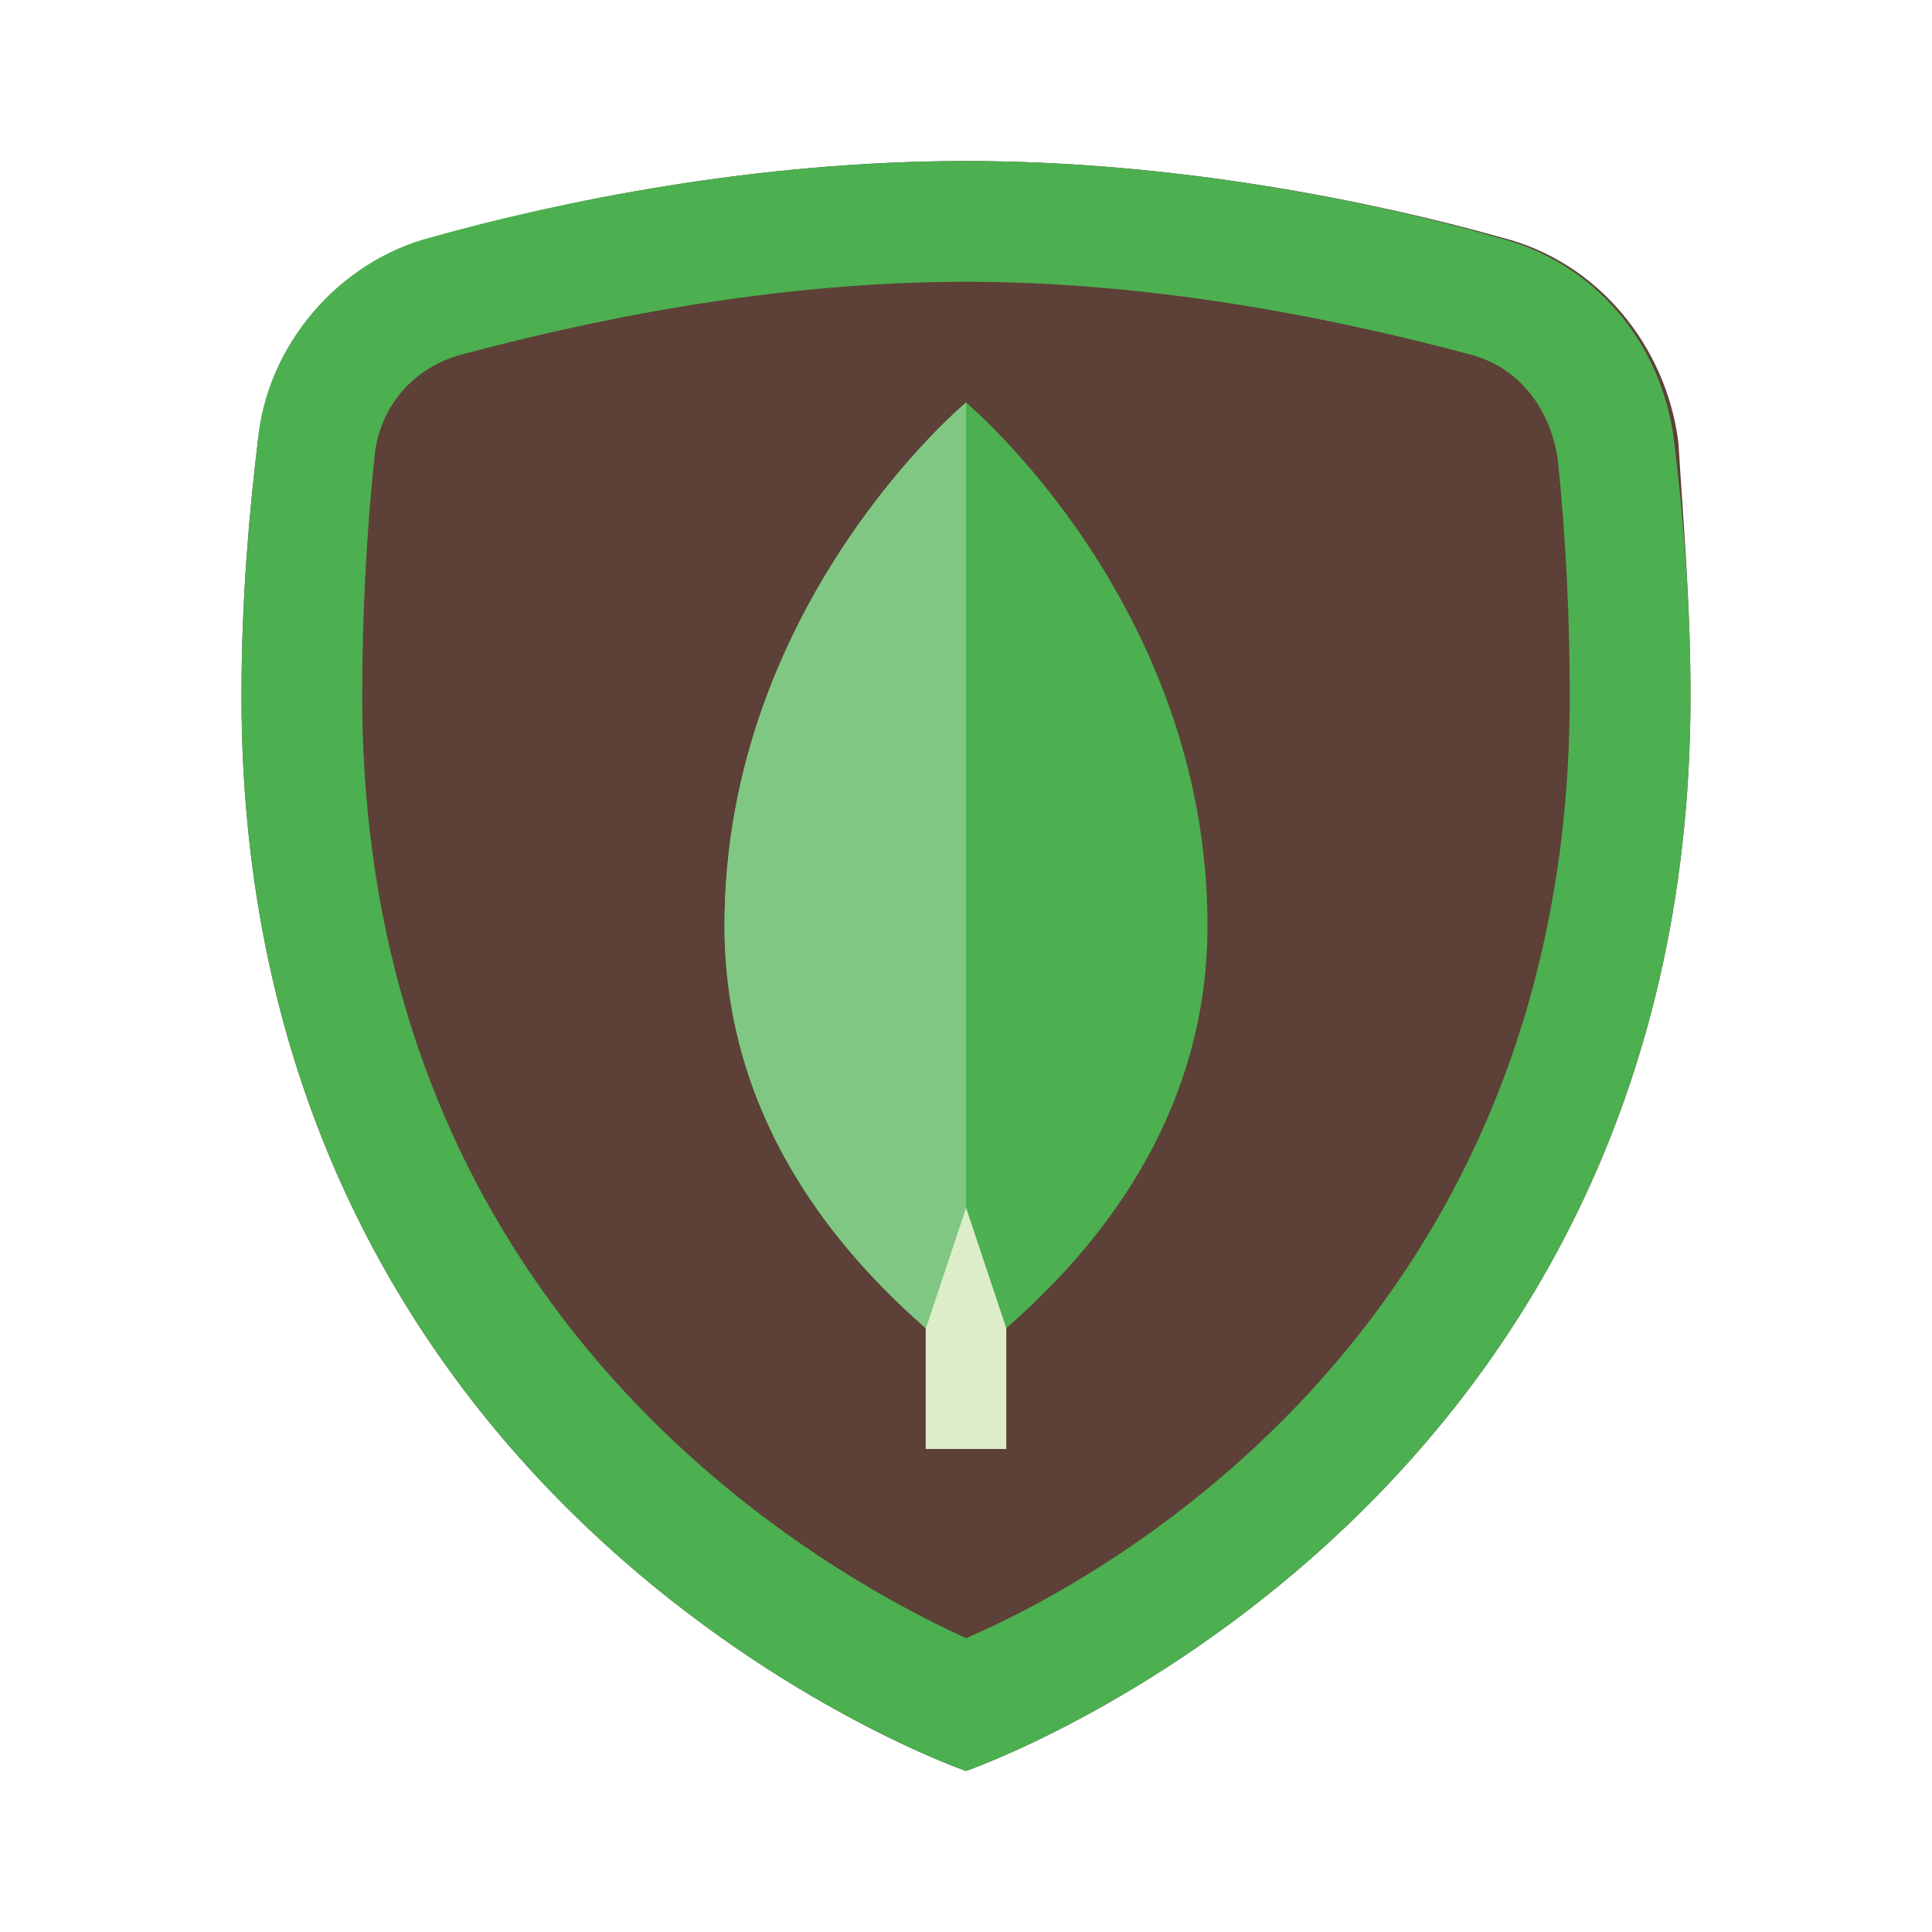
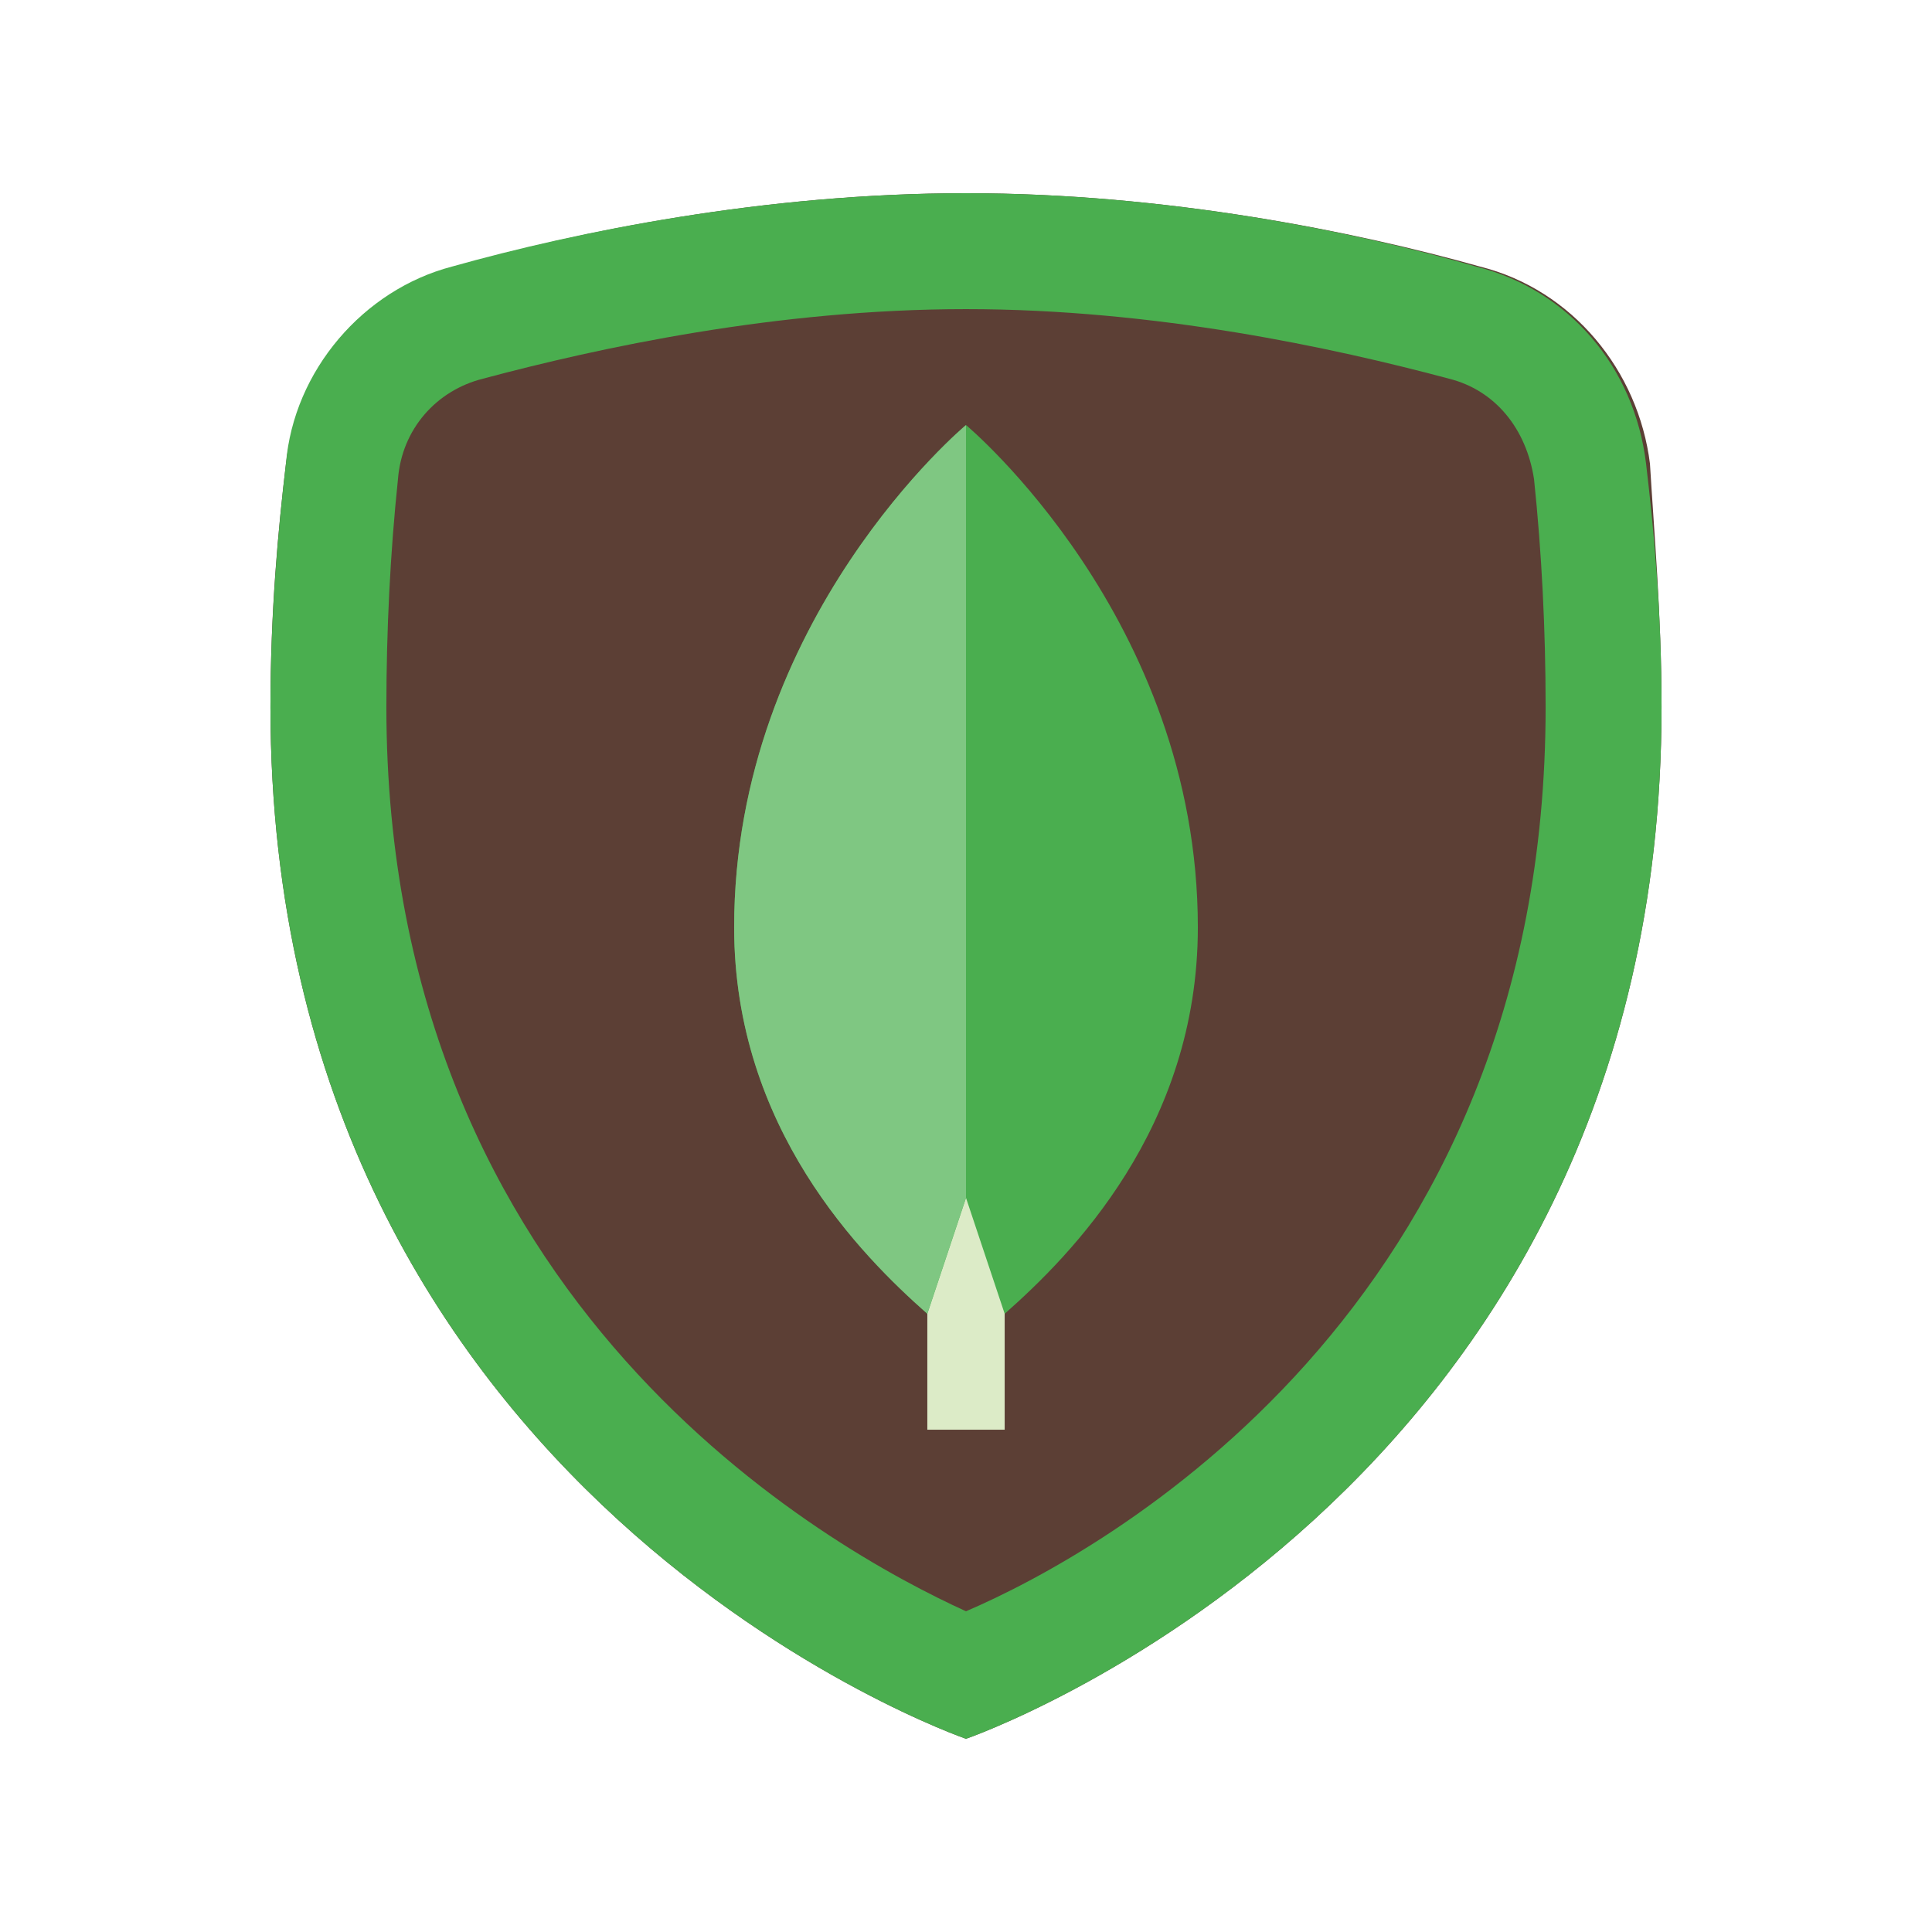
- <svg xmlns="http://www.w3.org/2000/svg" width="80pt" height="80pt" viewBox="0 0 80 80" version="1.1">
-   <g id="surface280853">
-     <path style=" stroke:none;fill-rule:nonzero;fill:rgb(36.471%,25.098%,21.569%);fill-opacity:1;" d="M 70 28.832 C 70 63 40 73.332 40 73.332 C 40 73.332 10 63 10 28.832 C 10 24.668 10.332 21.168 10.668 18.332 C 11.168 14.168 14 10.832 18 9.832 C 23.168 8.332 31.332 6.668 40 6.668 C 48.668 6.668 56.832 8.332 62.168 9.832 C 66.168 10.832 69 14.332 69.5 18.332 C 69.668 21.168 70 24.832 70 28.832 Z M 70 28.832 " />
-     <path style=" stroke:none;fill-rule:nonzero;fill:rgb(29.804%,68.627%,31.373%);fill-opacity:1;" d="M 40 11.668 C 48.168 11.668 55.832 13.332 60.832 14.668 C 62.832 15.168 64.168 16.832 64.5 19 C 64.832 22.168 65 25.5 65 28.832 C 65 54.832 45.832 65.332 40 67.832 C 34.168 65.168 15 54.668 15 28.832 C 15 25.5 15.168 22.168 15.5 19 C 15.668 16.832 17.168 15.168 19.168 14.668 C 24.168 13.332 31.832 11.668 40 11.668 M 40 6.668 C 31.332 6.668 23.168 8.332 17.832 9.832 C 14 10.832 11 14.332 10.668 18.332 C 10.332 21.168 10 24.832 10 28.832 C 10 63 40 73.332 40 73.332 C 40 73.332 70 63 70 28.832 C 70 24.668 69.668 21.168 69.332 18.332 C 68.832 14.168 66 10.832 62 9.832 C 56.832 8.332 48.668 6.668 40 6.668 Z M 40 6.668 " />
-     <path style=" stroke:none;fill-rule:nonzero;fill:rgb(86.275%,92.941%,78.431%);fill-opacity:1;" d="M 38.332 46.668 L 41.668 46.668 L 41.668 60 L 38.332 60 Z M 38.332 46.668 " />
-     <path style=" stroke:none;fill-rule:nonzero;fill:rgb(29.804%,68.627%,31.373%);fill-opacity:1;" d="M 40 16.668 C 40 16.668 30 25 30 38.332 C 30 47 35.5 52.5 38.332 55 L 40 50 L 41.668 55 C 44.5 52.5 50 47 50 38.332 C 50 25 40 16.668 40 16.668 Z M 40 16.668 " />
-     <path style=" stroke:none;fill-rule:nonzero;fill:rgb(50.588%,78.039%,51.765%);fill-opacity:1;" d="M 40 16.668 C 40 16.668 30 25 30 38.332 C 30 47 35.5 52.5 38.332 55 L 40 50 Z M 40 16.668 " />
+ <svg xmlns="http://www.w3.org/2000/svg" width="100pt" height="100pt" viewBox="0 0 100 100" version="1.1" id="svg13">
+   <defs id="defs17" />
+   <g id="surface280853" transform="matrix(1.200047,0,0,1.200047,1.998124,1.998124)">
+     <path style="fill:#5c3f35;fill-opacity:1;fill-rule:nonzero;stroke:none" d="m 70,28.832 c 0,34.168 -30,44.5 -30,44.5 0,0 -30,-10.332 -30,-44.5 0,-4.164 0.332,-7.664 0.668,-10.5 0.5,-4.164 3.332,-7.5 7.332,-8.5 5.168,-1.5 13.332,-3.164 22,-3.164 8.668,0 16.832,1.664 22.168,3.164 4,1 6.832,4.5 7.332,8.5 0.168,2.836 0.5,6.5 0.5,10.5 z m 0,0" id="path2" />
+     <path style="fill:#4aae4f;fill-opacity:1;fill-rule:nonzero;stroke:none" d="m 40,11.668 c 8.168,0 15.832,1.664 20.832,3 2,0.5 3.336,2.164 3.668,4.332 0.332,3.168 0.5,6.5 0.5,9.832 0,26 -19.168,36.5 -25,39 -5.832,-2.664 -25,-13.164 -25,-39 C 15,25.5 15.168,22.168 15.5,19 c 0.168,-2.168 1.668,-3.832 3.668,-4.332 5,-1.336 12.664,-3 20.832,-3 m 0,-5 c -8.668,0 -16.832,1.664 -22.168,3.164 -3.832,1 -6.832,4.5 -7.164,8.5 -0.336,2.836 -0.668,6.5 -0.668,10.5 0,34.168 30,44.5 30,44.5 0,0 30,-10.332 30,-44.5 0,-4.164 -0.332,-7.664 -0.668,-10.5 -0.5,-4.164 -3.332,-7.5 -7.332,-8.5 -5.168,-1.5 -13.332,-3.164 -22,-3.164 z m 0,0" id="path4" />
+     <path style="fill:#dcebc7;fill-opacity:1;fill-rule:nonzero;stroke:none" d="m 38.332,46.668 h 3.336 V 60 h -3.336 z m 0,0" id="path6" />
+     <path style="fill:#4aae4f;fill-opacity:1;fill-rule:nonzero;stroke:none" d="M 40,16.668 C 40,16.668 30,25 30,38.332 30,47 35.5,52.5 38.332,55 L 40,50 41.668,55 C 44.5,52.5 50,47 50,38.332 50,25 40,16.668 40,16.668 Z m 0,0" id="path8" />
+     <path style="fill:#7fc782;fill-opacity:1;fill-rule:nonzero;stroke:none" d="M 40,16.668 C 40,16.668 30,25 30,38.332 30,47 35.5,52.5 38.332,55 L 40,50 Z m 0,0" id="path10" />
  </g>
</svg>
